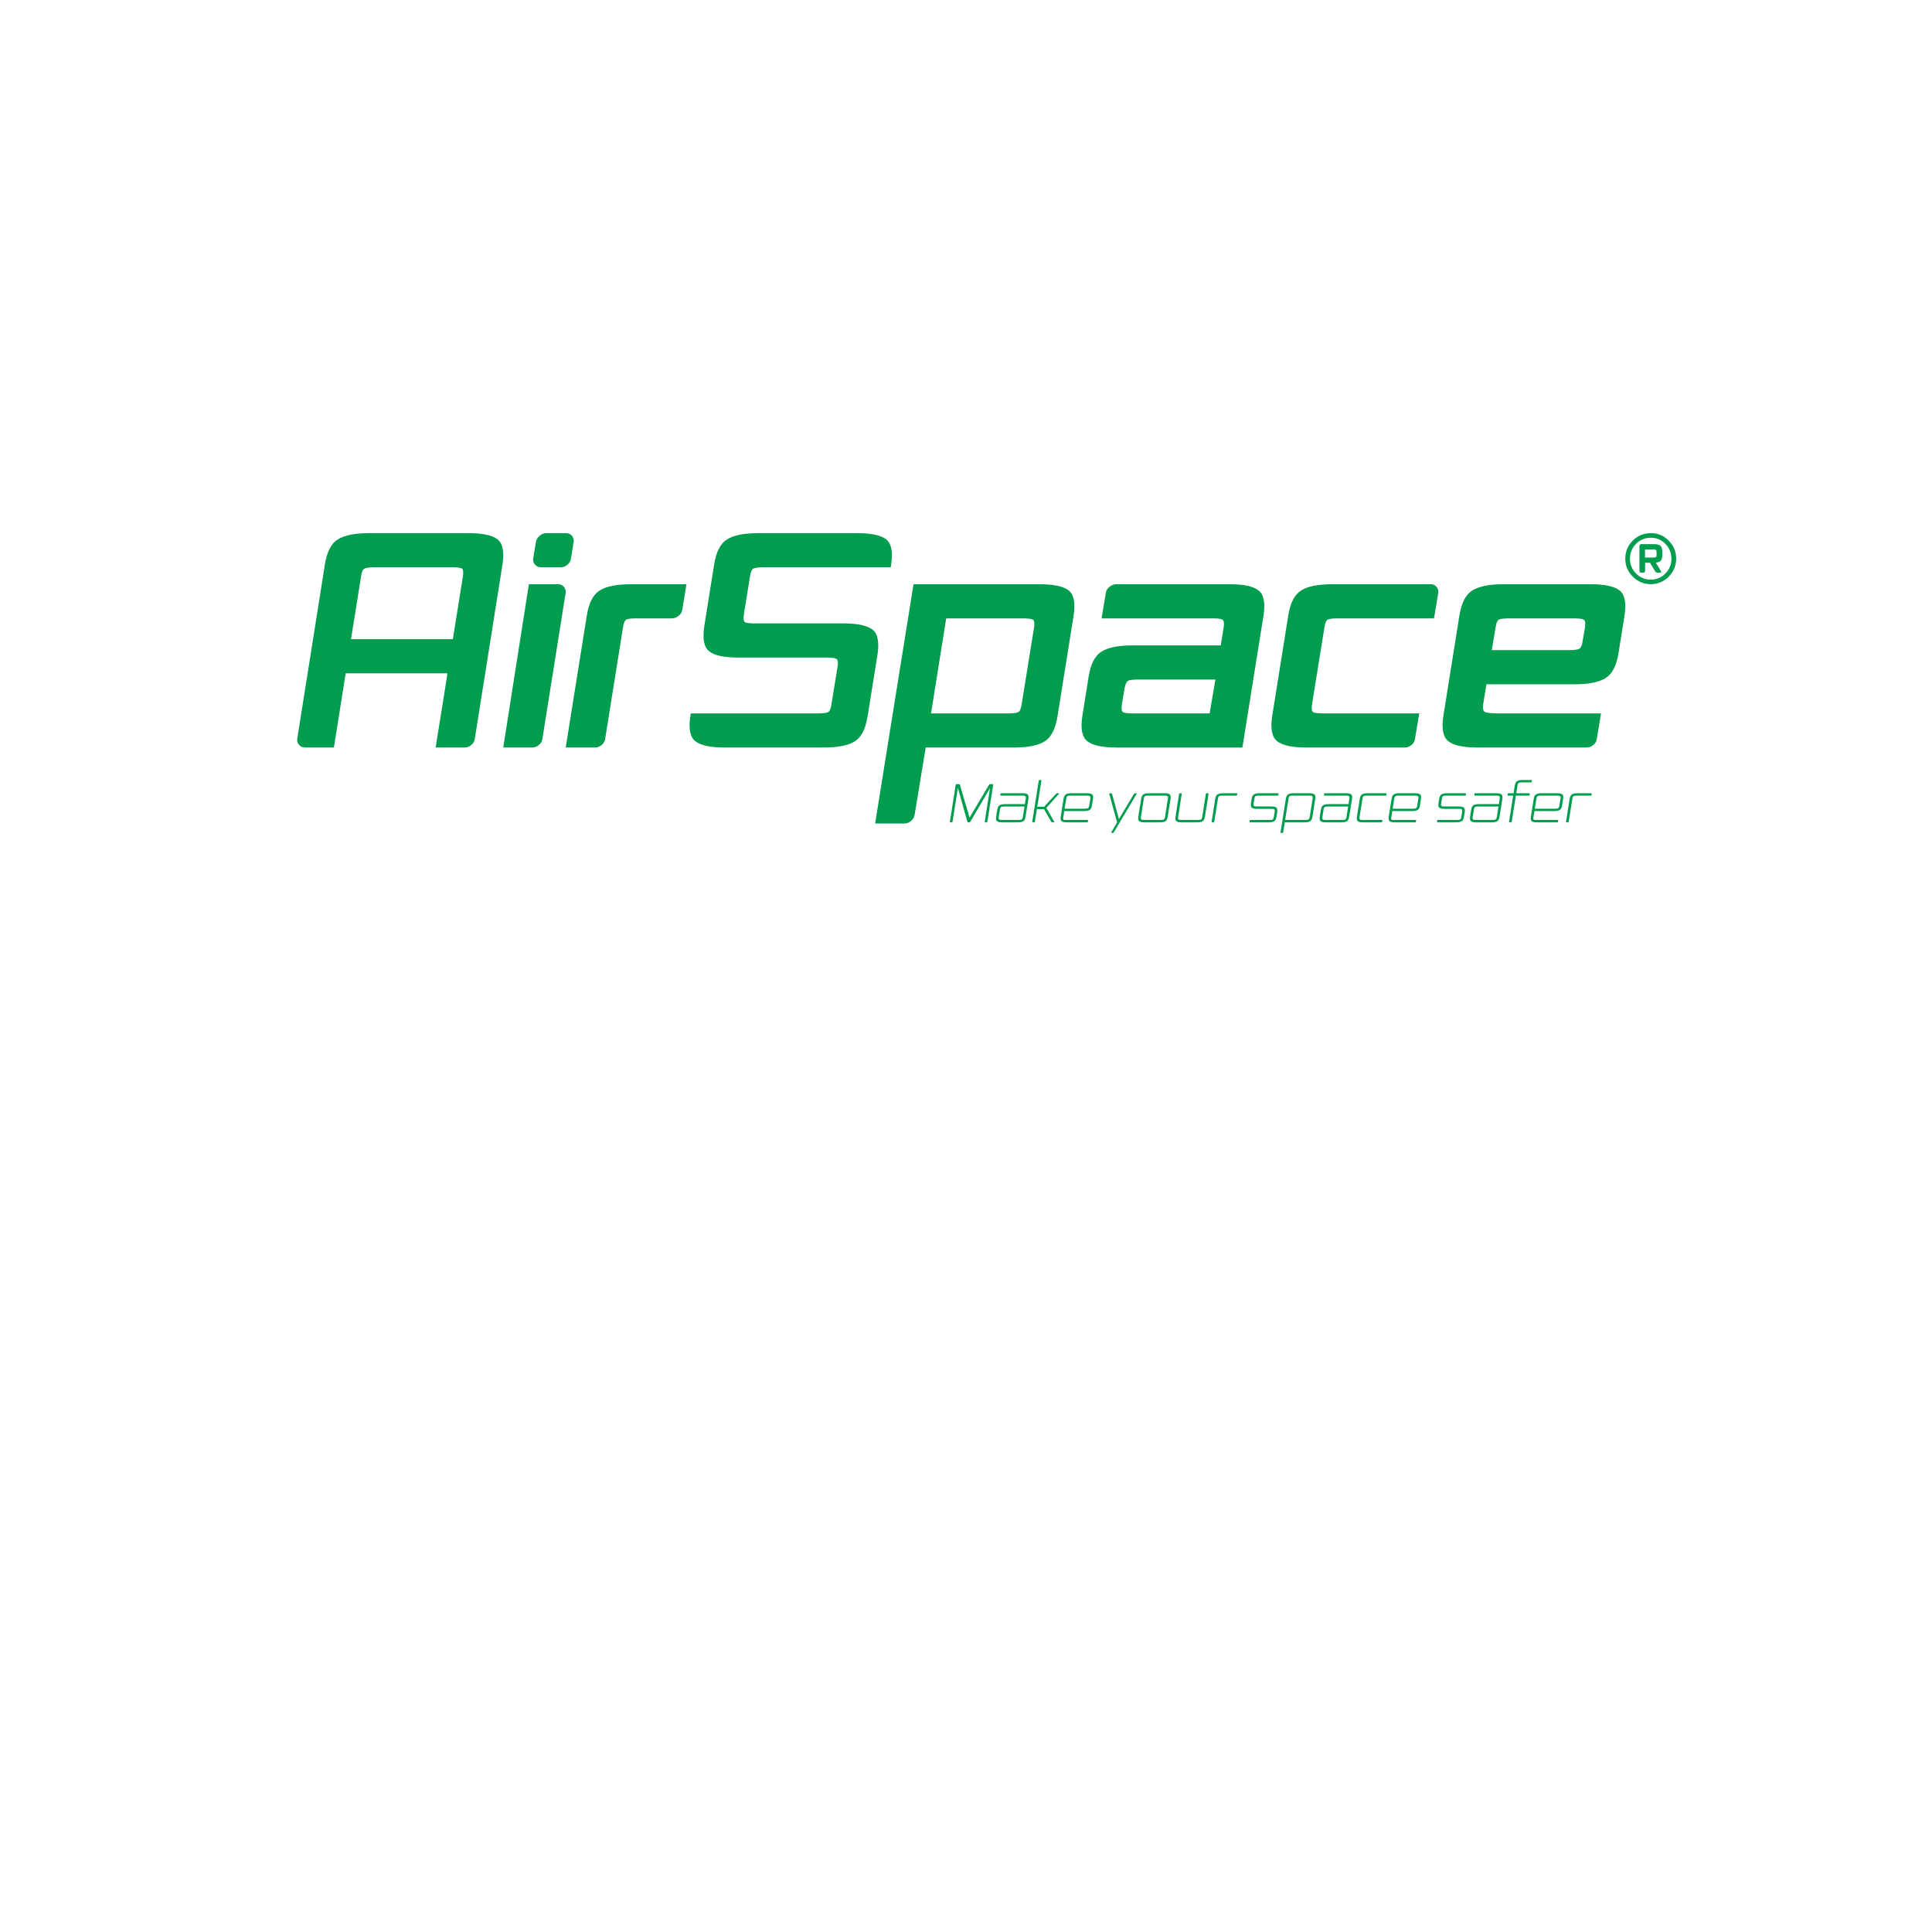
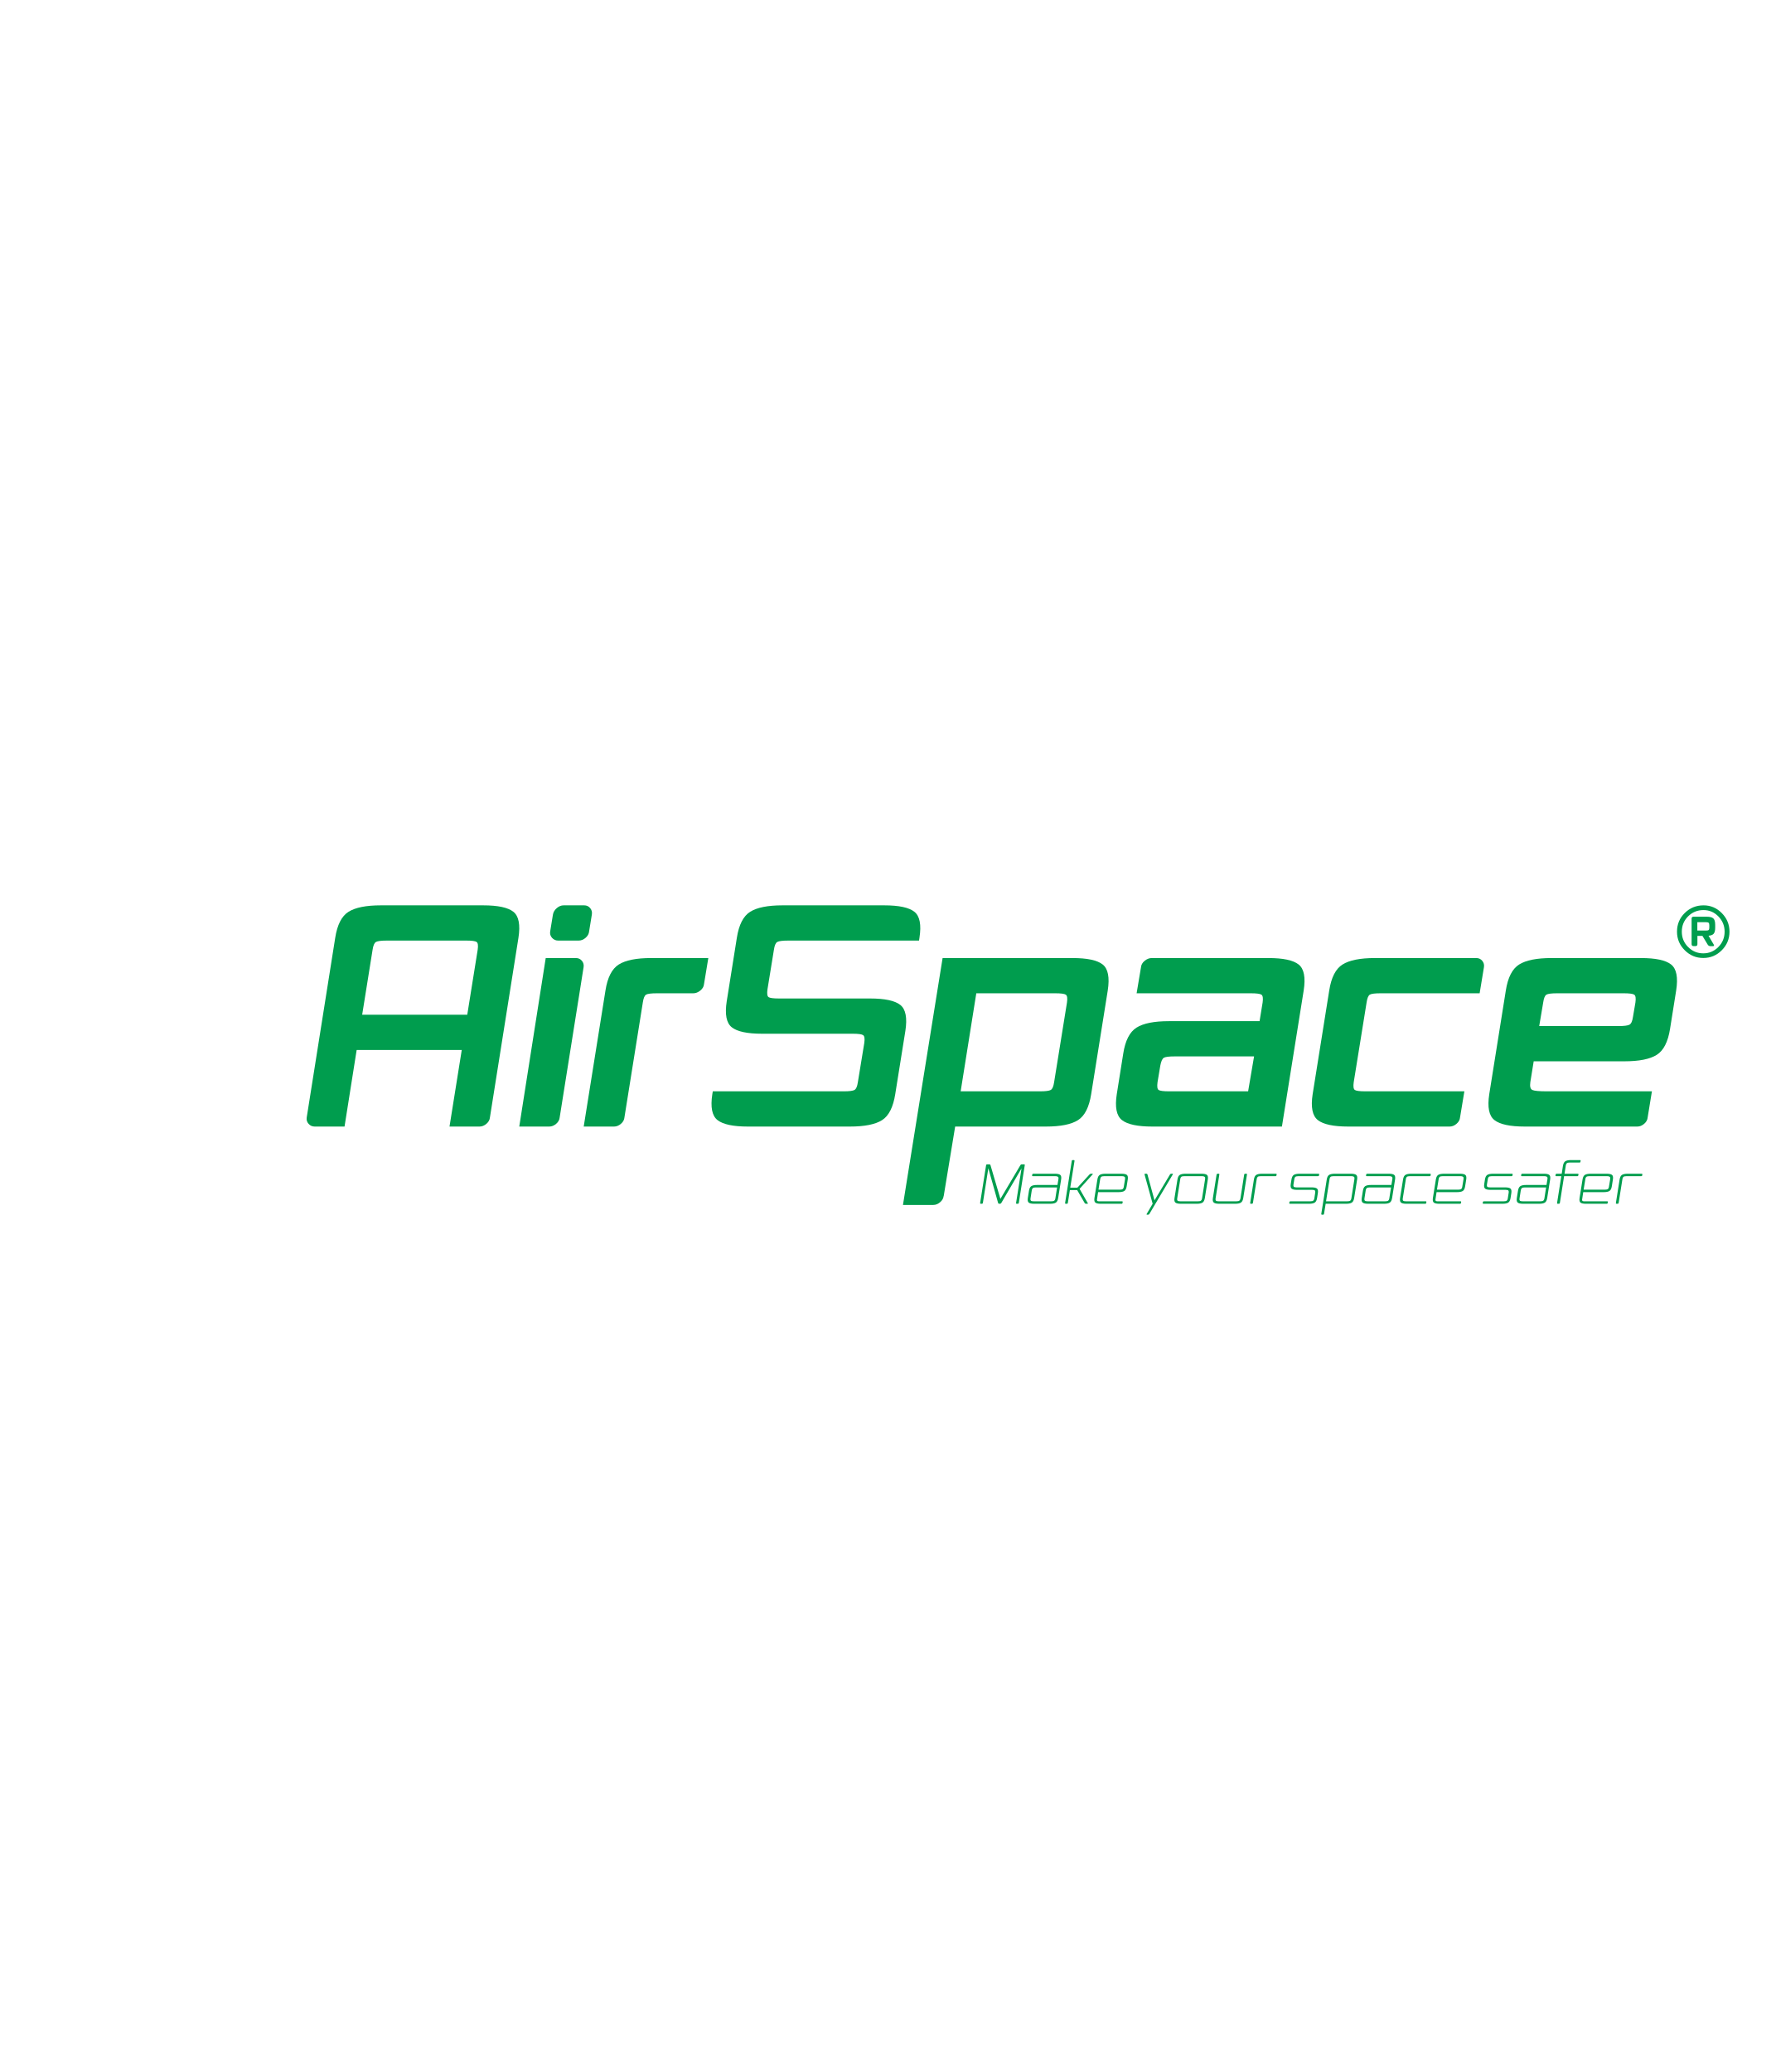
- <svg xmlns="http://www.w3.org/2000/svg" version="1.1" id="Layer_1" x="0px" y="0px" viewBox="0 0 841.89 841.89" enable-background="new 0 0 841.89 595.279" xml:space="preserve">
+ <svg xmlns="http://www.w3.org/2000/svg" version="1.1" id="Layer_1" x="0px" y="0px" viewBox="0 -150 750 875" style="enable-background:new 0 0 500 500;" xml:space="preserve">
  <g>
    <g>
      <path fill="#009D4E" d="M216.811,235.042c-2.285-1.813-6.53-2.719-12.742-2.719h-43.223c-6.206,0-10.762,0.905-13.65,2.719    c-2.892,1.808-4.766,5.48-5.628,11.001l-12.027,75.818c-0.177,1.041,0.081,1.946,0.772,2.722c0.688,0.774,1.553,1.159,2.585,1.159    h12.609l5.121-32.347h44.383l-5.171,32.347h12.679c1.026,0,2.001-0.385,2.909-1.159c0.905-0.775,1.399-1.681,1.486-2.722    l12.036-75.818C219.807,240.522,219.095,236.85,216.811,235.042z M201.737,251.09l-4.401,27.427h-44.38l4.396-27.427    c0.267-1.813,0.74-2.912,1.429-3.303c0.688-0.387,2.241-0.584,4.656-0.584h33.515c2.328,0,3.771,0.197,4.335,0.584    C201.845,248.177,201.995,249.277,201.737,251.09z" />
      <path fill="#009D4E" d="M548.444,257.299c-2.29-1.81-6.529-2.718-12.741-2.718H486.4c-1.035,0-2.024,0.387-2.973,1.165    c-0.954,0.778-1.469,1.681-1.556,2.719l-1.851,10.998h48.301c2.331,0,3.795,0.194,4.407,0.575c0.596,0.396,0.77,1.496,0.51,3.303    l-1.29,7.893h-38.307c-6.206,0-10.759,0.905-13.645,2.715c-2.892,1.816-4.771,5.483-5.628,11.001l-2.719,17.08    c-0.861,5.521-0.133,9.188,2.204,10.998c2.325,1.811,6.594,2.716,12.806,2.716h54.728l9.19-57.449    C551.44,262.773,550.729,259.109,548.444,257.299z M527.113,310.864h-33.338c-2.418,0-3.904-0.194-4.465-0.579    c-0.556-0.387-0.706-1.488-0.451-3.302l1.168-6.981c0.341-1.816,0.839-2.915,1.486-3.303c0.642-0.391,2.175-0.584,4.593-0.584    h33.518L527.113,310.864z" />
      <path fill="#009D4E" d="M623.473,254.58h-42.83c-6.206,0-10.764,0.908-13.645,2.718c-2.897,1.811-4.771,5.475-5.633,10.995    l-6.993,43.735c-0.861,5.521-0.121,9.188,2.204,10.998c2.337,1.811,6.6,2.716,12.812,2.716h42.829    c1.035,0,2.007-0.385,2.909-1.159c0.908-0.775,1.406-1.681,1.492-2.722l1.822-10.998h-41.806c-2.418,0-3.904-0.194-4.46-0.579    c-0.566-0.387-0.717-1.488-0.457-3.302l5.432-33.643c0.26-1.807,0.717-2.906,1.365-3.303c0.642-0.381,2.169-0.575,4.58-0.575    h41.795l1.816-10.998c0.173-1.038-0.063-1.94-0.712-2.719C625.353,254.968,624.508,254.58,623.473,254.58z" />
      <path fill="#009D4E" d="M705.75,257.299c-2.285-1.81-6.53-2.718-12.742-2.718h-37.78c-6.212,0-10.765,0.908-13.65,2.718    c-2.892,1.811-4.771,5.475-5.634,10.995l-6.986,43.735c-0.862,5.521-0.128,9.188,2.203,10.998s6.6,2.716,12.806,2.716h47.497    c1.024,0,2.002-0.385,2.91-1.159c0.902-0.775,1.394-1.681,1.48-2.722l1.793-10.998H653.29c-3.286,0-5.333-0.194-6.148-0.579    c-0.821-0.387-1.105-1.488-0.845-3.302l1.423-8.798h38.307c6.206,0,10.752-0.902,13.645-2.715    c2.892-1.808,4.766-5.483,5.634-10.998l2.579-16.178C708.75,262.773,708.04,259.109,705.75,257.299z M690.682,273.34l-1.035,6.082    c-0.261,1.811-0.758,2.909-1.486,3.3c-0.735,0.39-2.268,0.581-4.599,0.581H650.05l1.683-9.963    c0.261-1.807,0.712-2.906,1.359-3.303c0.647-0.381,2.181-0.575,4.587-0.575h28.075c2.337,0,3.806,0.194,4.407,0.575    C690.763,270.434,690.936,271.533,690.682,273.34z" />
      <path fill="#009D4E" d="M243.226,254.58h-12.754l-11.174,71.162h12.672c1.032,0,2.004-0.385,2.909-1.159    c0.908-0.775,1.4-1.681,1.492-2.722l7.86-49.377l0.006,0.009l1.97-12.441l0.258-1.588c0.167-1.038-0.064-1.94-0.712-2.719    C245.103,254.968,244.267,254.58,243.226,254.58z" />
      <path fill="#009D4E" d="M235.724,247.203h8.67c1.03,0,2.007-0.385,2.912-1.16c0.899-0.784,1.397-1.686,1.489-2.719l1.16-7.114    c0.171-1.038-0.063-1.943-0.709-2.721c-0.647-0.775-1.489-1.166-2.527-1.166h-8.67c-1.035,0-2.007,0.391-2.906,1.166    c-0.905,0.778-1.449,1.683-1.622,2.721l-1.163,7.114c-0.168,1.033,0.087,1.935,0.775,2.719    C233.821,246.818,234.688,247.203,235.724,247.203z" />
      <path fill="#009D4E" d="M261.329,257.299c-2.886,1.811-4.769,5.475-5.628,10.995l-9.185,57.449h12.809    c1.032,0,2.004-0.385,2.912-1.159c0.908-0.775,1.399-1.681,1.483-2.722l7.762-48.521c0.27-1.807,0.718-2.906,1.368-3.303    c0.642-0.381,2.175-0.575,4.593-0.575h15.351c1.041,0,2.026-0.394,2.981-1.168c0.945-0.772,1.46-1.68,1.547-2.715l1.819-10.998    h-24.16C268.772,254.58,264.215,255.489,261.329,257.299z" />
      <path fill="#009D4E" d="M380.223,274.378c-2.29-1.81-6.538-2.721-12.753-2.721h-38.426c-2.421,0-3.901-0.194-4.465-0.578    c-0.559-0.391-0.709-1.492-0.451-3.3l2.713-16.689c0.263-1.813,0.731-2.912,1.426-3.303c0.69-0.387,2.244-0.584,4.655-0.584    h55.208l0.179-1.16c0.862-5.521,0.145-9.193-2.14-11.001c-2.285-1.813-6.53-2.719-12.742-2.719H330.47    c-6.212,0-10.77,0.905-13.652,2.719c-2.89,1.808-4.77,5.48-5.631,11.001l-4.271,26.782c-0.859,5.521-0.15,9.188,2.134,10.995    c2.291,1.813,6.533,2.722,12.751,2.722h38.295c2.337,0,3.8,0.19,4.401,0.581c0.602,0.388,0.775,1.489,0.516,3.3l-2.713,16.56    c-0.258,1.813-0.731,2.915-1.423,3.302c-0.688,0.385-2.204,0.579-4.529,0.579h-55.317l-0.193,1.165    c-0.864,5.521-0.13,9.188,2.201,10.998c2.33,1.811,6.599,2.716,12.808,2.716h43.091c6.209,0,10.737-0.905,13.586-2.716    c2.846-1.811,4.694-5.477,5.562-10.998l4.269-26.649C383.216,279.856,382.508,276.189,380.223,274.378z" />
      <path fill="#009D4E" d="M465.694,257.299c-2.29-1.81-6.536-2.718-12.748-2.718h-54.862l-16.739,104.261h12.699h0.104    c1.035,0,2.004-0.391,2.909-1.172c0.865-0.734,1.345-1.59,1.464-2.57c0.012-0.044,0.043-0.093,0.052-0.142l4.815-29.215h38.297    c6.212,0,10.74-0.905,13.586-2.716s4.702-5.477,5.564-10.998l6.993-43.735C468.684,262.773,467.973,259.109,465.694,257.299z     M450.616,273.34l-5.432,33.643c-0.266,1.813-0.734,2.915-1.429,3.302c-0.688,0.385-2.192,0.579-4.528,0.579h-33.514l6.6-41.401    h33.386c2.331,0,3.795,0.194,4.401,0.575C450.708,270.434,450.875,271.533,450.616,273.34z" />
      <path fill="#009D4E" d="M727.172,235.609c2.152,2.183,3.233,4.8,3.233,7.846s-1.087,5.657-3.25,7.829    c-2.164,2.184-4.772,3.268-7.814,3.268c-3.048,0-5.656-1.084-7.831-3.268c-2.181-2.172-3.269-4.783-3.269-7.829    c0-3.109,1.088-5.744,3.269-7.898c2.175-2.154,4.829-3.233,7.958-3.233C722.453,232.323,725.015,233.417,727.172,235.609z     M710.272,243.455c0,2.525,0.879,4.676,2.655,6.463c1.775,1.782,3.909,2.678,6.414,2.678c2.481,0,4.599-0.896,6.362-2.678    c1.764-1.787,2.644-3.938,2.644-6.463c0-2.501-0.874-4.65-2.626-6.449c-1.753-1.793-3.847-2.687-6.281-2.687    c-2.568,0-4.737,0.885-6.513,2.658C711.151,238.753,710.272,240.907,710.272,243.455z M721.556,245.153l2.192,3.722    c0.277,0.457,0.15,0.68-0.394,0.68h-0.983c-0.537,0-0.942-0.234-1.208-0.714l-2.187-3.624h-2.117v3.496    c0,0.544-0.271,0.816-0.815,0.816h-0.821c-0.538,0-0.815-0.272-0.815-0.816V237.94c0-0.543,0.277-0.815,0.815-0.815h5.553    c1.301,0,2.232,0.229,2.776,0.686c0.543,0.457,0.815,1.382,0.815,2.773v1.177c0,1.215-0.22,2.071-0.653,2.565    C723.274,244.811,722.563,245.086,721.556,245.153z M720.544,242.963c0.566,0,0.937-0.084,1.093-0.26    c0.168-0.176,0.249-0.506,0.249-1.012v-0.943c0-0.506-0.087-0.844-0.266-1.029c-0.168-0.182-0.532-0.278-1.076-0.278h-3.719v3.522    H720.544z" />
    </g>
    <g>
      <path fill="#009D4E" d="M432.784,342.041l-2.515,15.958c-0.047,0.231-0.177,0.347-0.394,0.347h-0.463    c-0.243,0-0.347-0.115-0.295-0.347l2.305-14.599l-8.557,14.622c-0.125,0.214-0.298,0.323-0.532,0.323h-0.364    c-0.249,0-0.394-0.109-0.44-0.323l-4.129-14.668l-2.306,14.645c-0.046,0.231-0.182,0.347-0.396,0.347h-0.457    c-0.249,0-0.342-0.115-0.301-0.347l2.516-15.958c0.047-0.231,0.18-0.347,0.411-0.347h0.988c0.234,0,0.382,0.107,0.443,0.321    l4.197,14.277l8.468-14.277c0.106-0.214,0.28-0.321,0.532-0.321h1.011C432.731,341.695,432.83,341.81,432.784,342.041z" />
      <path fill="#009D4E" d="M446.896,355.9c-0.15,0.983-0.485,1.637-0.994,1.961c-0.504,0.324-1.313,0.485-2.418,0.485h-6.738    c-1.104,0-1.862-0.161-2.279-0.485c-0.416-0.324-0.543-0.978-0.388-1.961l0.48-3.042c0.15-0.986,0.486-1.64,1.007-1.961    c0.509-0.324,1.318-0.486,2.429-0.486h8.601l0.423-2.559c0.028-0.264,0.022-0.466-0.018-0.613    c-0.041-0.142-0.162-0.272-0.37-0.379c-0.208-0.11-0.515-0.162-0.938-0.162h-9.52c-0.231,0-0.324-0.115-0.278-0.347l0.047-0.342    c0.046-0.231,0.185-0.347,0.416-0.347h9.133c1.104,0,1.862,0.162,2.273,0.485c0.404,0.318,0.537,0.975,0.376,1.955L446.896,355.9z     M444.033,357.305c0.607,0,1.013-0.093,1.238-0.283c0.226-0.196,0.364-0.483,0.422-0.867l0.74-4.708h-9.011    c-0.602,0-1.019,0.098-1.238,0.289c-0.226,0.196-0.358,0.479-0.428,0.867l-0.55,3.552c-0.069,0.384-0.011,0.671,0.145,0.867    c0.168,0.19,0.544,0.283,1.146,0.283H444.033z" />
      <path fill="#009D4E" d="M455.936,352.048l3.459,6.021c0.11,0.183,0.047,0.277-0.185,0.277h-0.579    c-0.242,0-0.416-0.095-0.526-0.277l-3.181-5.489h-3.089l-0.861,5.42c-0.041,0.231-0.168,0.347-0.388,0.347h-0.457    c-0.255,0-0.353-0.115-0.307-0.347l2.816-17.757c0.018-0.231,0.146-0.347,0.388-0.347h0.469c0.208,0,0.313,0.115,0.301,0.347    l-1.805,11.299h3.025l5.142-5.604c0.168-0.185,0.376-0.274,0.625-0.274h0.572c0.22,0,0.249,0.09,0.093,0.274L455.936,352.048z" />
      <path fill="#009D4E" d="M474.132,357.653l-0.046,0.347c-0.046,0.231-0.174,0.347-0.388,0.347h-8.814    c-1.104,0-1.868-0.161-2.279-0.485c-0.416-0.324-0.543-0.978-0.393-1.961l1.243-7.797c0.15-0.98,0.485-1.637,1.001-1.955    c0.521-0.323,1.33-0.485,2.435-0.485h6.738c1.104,0,1.862,0.162,2.268,0.485c0.404,0.318,0.538,0.975,0.382,1.955l-0.457,2.887    c-0.162,0.982-0.492,1.637-1.001,1.961c-0.521,0.323-1.336,0.482-2.44,0.482h-8.624l-0.411,2.722    c-0.098,0.338-0.104,0.612-0.011,0.827c0.081,0.22,0.301,0.323,0.653,0.323h9.873    C474.086,357.305,474.179,357.424,474.132,357.653z M472.941,352.395c0.59,0,1.007-0.099,1.238-0.289    c0.231-0.191,0.37-0.48,0.416-0.865l0.556-3.389c0.028-0.264,0.022-0.466-0.012-0.613c-0.041-0.142-0.162-0.272-0.37-0.379    c-0.208-0.11-0.521-0.162-0.932-0.162h-7.548c-0.596,0-1.006,0.099-1.231,0.289c-0.221,0.191-0.359,0.48-0.405,0.865l-0.74,4.543    H472.941z" />
      <path fill="#009D4E" d="M495.285,345.986l-9.873,16.646c-0.122,0.214-0.301,0.324-0.532,0.324h-0.434    c-0.231,0-0.284-0.11-0.162-0.324l2.51-4.286l-3.412-12.36c-0.047-0.219,0.046-0.323,0.277-0.323h0.532    c0.231,0,0.364,0.104,0.41,0.323l2.974,10.926l6.535-10.926c0.122-0.219,0.301-0.323,0.55-0.323h0.486    C495.376,345.662,495.417,345.767,495.285,345.986z" />
      <path fill="#009D4E" d="M508.842,355.9c-0.156,0.983-0.486,1.637-0.989,1.961c-0.509,0.324-1.313,0.485-2.424,0.485h-6.732    c-1.11,0-1.874-0.161-2.284-0.485c-0.411-0.324-0.544-0.978-0.388-1.961l1.243-7.797c0.15-0.98,0.48-1.637,1.001-1.955    c0.515-0.323,1.33-0.485,2.429-0.485h6.738c1.11,0,1.862,0.162,2.279,0.485c0.399,0.318,0.526,0.975,0.37,1.955L508.842,355.9z     M505.985,357.305c0.602,0,1.012-0.093,1.231-0.283c0.226-0.196,0.364-0.483,0.429-0.867l1.313-8.303    c0.029-0.264,0.023-0.466-0.012-0.613c-0.034-0.142-0.162-0.272-0.37-0.379c-0.208-0.11-0.515-0.162-0.931-0.162h-7.543    c-0.602,0-1.012,0.099-1.231,0.289c-0.226,0.191-0.358,0.48-0.405,0.865l-1.313,8.303c-0.063,0.384-0.012,0.671,0.145,0.867    c0.162,0.19,0.549,0.283,1.145,0.283H505.985z" />
      <path fill="#009D4E" d="M525.06,355.9c-0.156,0.983-0.486,1.637-0.995,1.961c-0.503,0.324-1.318,0.485-2.418,0.485h-6.738    c-1.11,0-1.868-0.161-2.278-0.485c-0.422-0.324-0.55-0.978-0.394-1.961l1.562-9.891c0.053-0.231,0.191-0.347,0.423-0.347h0.457    c0.23,0,0.323,0.115,0.277,0.347l-1.591,10.146c-0.063,0.384-0.012,0.671,0.156,0.867c0.15,0.19,0.538,0.283,1.134,0.283h7.542    c0.602,0,1.013-0.093,1.238-0.283c0.214-0.196,0.364-0.483,0.428-0.867l1.585-10.146c0.046-0.231,0.185-0.347,0.416-0.347h0.486    c0.226,0,0.323,0.115,0.277,0.347L525.06,355.9z" />
      <path fill="#009D4E" d="M530.757,347.852l-1.614,10.147c-0.052,0.231-0.185,0.347-0.398,0.347h-0.457    c-0.249,0-0.348-0.115-0.301-0.347l1.567-9.896c0.156-0.98,0.485-1.637,1-1.955c0.521-0.323,1.331-0.485,2.441-0.485h5.876    c0.231,0,0.324,0.115,0.278,0.347l-0.047,0.342c-0.052,0.231-0.19,0.347-0.416,0.347h-6.293c-0.602,0-1.019,0.099-1.238,0.289    C530.936,347.178,530.797,347.467,530.757,347.852z" />
      <path fill="#009D4E" d="M556.235,355.9c-0.15,0.983-0.479,1.637-0.988,1.961c-0.51,0.324-1.313,0.485-2.424,0.485H544.8    c-0.249,0-0.347-0.115-0.295-0.347l0.04-0.347c0.047-0.229,0.186-0.348,0.417-0.348h8.438c0.596,0,1.013-0.093,1.232-0.283    c0.226-0.196,0.37-0.483,0.434-0.867l0.388-2.539c0.058-0.382,0.012-0.671-0.15-0.862c-0.162-0.19-0.538-0.289-1.14-0.289h-6.392    c-1.104,0-1.868-0.162-2.272-0.486c-0.405-0.323-0.532-0.971-0.382-1.96l0.301-1.915c0.156-0.98,0.485-1.637,1.012-1.955    c0.509-0.323,1.319-0.485,2.43-0.485h7.976c0.231,0,0.324,0.115,0.278,0.347l-0.047,0.342c-0.046,0.231-0.185,0.347-0.41,0.347    h-8.375c-0.602,0-1.013,0.099-1.238,0.289c-0.22,0.191-0.358,0.48-0.399,0.865l-0.393,2.42c-0.059,0.388-0.012,0.677,0.15,0.868    c0.156,0.19,0.549,0.286,1.162,0.286h6.345c1.105,0,1.862,0.159,2.268,0.482c0.411,0.324,0.538,0.978,0.382,1.961L556.235,355.9z" />
      <path fill="#009D4E" d="M571.898,355.9c-0.15,0.983-0.48,1.637-0.995,1.961c-0.503,0.324-1.313,0.485-2.417,0.485h-8.624    l-0.694,4.266c-0.034,0.229-0.162,0.345-0.394,0.345h-0.462c-0.231,0-0.33-0.116-0.301-0.345l2.308-14.509    c0.156-0.98,0.491-1.637,1.006-1.955c0.515-0.323,1.319-0.485,2.436-0.485h6.732c1.104,0,1.862,0.162,2.268,0.485    c0.41,0.318,0.537,0.975,0.381,1.955L571.898,355.9z M569.041,357.305c0.596,0,1.007-0.093,1.232-0.283    c0.22-0.196,0.364-0.483,0.428-0.867l1.313-8.303c0.029-0.264,0.023-0.466-0.011-0.613c-0.041-0.142-0.162-0.272-0.37-0.379    c-0.209-0.11-0.521-0.162-0.932-0.162h-7.548c-0.596,0-1.007,0.099-1.232,0.289c-0.22,0.191-0.353,0.48-0.404,0.865l-1.498,9.453    H569.041z" />
      <path fill="#009D4E" d="M587.925,355.9c-0.156,0.983-0.48,1.637-0.995,1.961c-0.503,0.324-1.313,0.485-2.418,0.485h-6.732    c-1.11,0-1.868-0.161-2.284-0.485s-0.544-0.978-0.394-1.961l0.486-3.042c0.15-0.986,0.491-1.64,1-1.961    c0.521-0.324,1.331-0.486,2.436-0.486h8.601l0.416-2.559c0.029-0.264,0.029-0.466-0.012-0.613    c-0.034-0.142-0.161-0.272-0.37-0.379c-0.202-0.11-0.521-0.162-0.931-0.162h-9.526c-0.231,0-0.318-0.115-0.277-0.347l0.046-0.342    c0.047-0.231,0.186-0.347,0.411-0.347h9.139c1.104,0,1.868,0.162,2.272,0.485c0.399,0.318,0.532,0.975,0.376,1.955L587.925,355.9z     M585.062,357.305c0.602,0,1.019-0.093,1.238-0.283c0.22-0.196,0.364-0.483,0.428-0.867l0.74-4.708h-9.018    c-0.602,0-1.012,0.098-1.237,0.289c-0.226,0.196-0.364,0.479-0.428,0.867l-0.55,3.552c-0.063,0.384-0.012,0.671,0.145,0.867    c0.162,0.19,0.544,0.283,1.146,0.283H585.062z" />
      <path fill="#009D4E" d="M602.391,357.653l-0.053,0.347c-0.046,0.231-0.173,0.347-0.388,0.347h-7.981    c-1.11,0-1.868-0.161-2.284-0.485c-0.411-0.324-0.55-0.978-0.394-1.961l1.249-7.797c0.15-0.98,0.486-1.637,1.001-1.955    c0.515-0.323,1.324-0.485,2.435-0.485h7.982c0.226,0,0.323,0.115,0.271,0.347l-0.046,0.342c-0.041,0.231-0.18,0.347-0.411,0.347    h-8.398c-0.596,0-1.006,0.099-1.237,0.289c-0.22,0.191-0.353,0.48-0.394,0.865l-1.324,8.303c-0.058,0.384-0.012,0.671,0.156,0.867    c0.156,0.19,0.538,0.283,1.145,0.283h8.393C602.338,357.305,602.437,357.424,602.391,357.653z" />
      <path fill="#009D4E" d="M617.082,357.653l-0.052,0.347c-0.046,0.231-0.18,0.347-0.388,0.347h-8.809    c-1.11,0-1.874-0.161-2.285-0.485c-0.416-0.324-0.543-0.978-0.398-1.961l1.249-7.797c0.156-0.98,0.486-1.637,1.001-1.955    c0.521-0.323,1.324-0.485,2.435-0.485h6.738c1.104,0,1.862,0.162,2.268,0.485c0.404,0.318,0.538,0.975,0.382,1.955l-0.463,2.887    c-0.156,0.982-0.486,1.637-1.001,1.961c-0.515,0.323-1.324,0.482-2.435,0.482H606.7l-0.41,2.722    c-0.099,0.338-0.099,0.612-0.018,0.827c0.087,0.22,0.307,0.323,0.665,0.323h9.867C617.03,357.305,617.123,357.424,617.082,357.653    z M615.878,352.395c0.602,0,1.013-0.099,1.244-0.289c0.231-0.191,0.37-0.48,0.416-0.865l0.556-3.389    c0.028-0.264,0.022-0.466-0.012-0.613c-0.041-0.142-0.162-0.272-0.37-0.379c-0.202-0.11-0.521-0.162-0.932-0.162h-7.548    c-0.596,0-1.006,0.099-1.231,0.289c-0.226,0.191-0.354,0.48-0.405,0.865l-0.734,4.543H615.878z" />
      <path fill="#009D4E" d="M637.95,355.9c-0.155,0.983-0.485,1.637-0.988,1.961c-0.515,0.324-1.319,0.485-2.43,0.485h-8.022    c-0.248,0-0.347-0.115-0.301-0.347l0.047-0.347c0.046-0.229,0.185-0.348,0.416-0.348h8.444c0.59,0,1.007-0.093,1.232-0.283    c0.226-0.196,0.364-0.483,0.422-0.867l0.394-2.539c0.063-0.382,0.012-0.671-0.145-0.862c-0.168-0.19-0.544-0.289-1.146-0.289    h-6.391c-1.105,0-1.863-0.162-2.268-0.486c-0.411-0.323-0.532-0.971-0.382-1.96l0.295-1.915c0.156-0.98,0.491-1.637,1.007-1.955    c0.515-0.323,1.324-0.485,2.435-0.485h7.981c0.226,0,0.318,0.115,0.272,0.347l-0.047,0.342c-0.046,0.231-0.185,0.347-0.416,0.347    h-8.369c-0.596,0-1.013,0.099-1.232,0.289c-0.226,0.191-0.353,0.48-0.404,0.865l-0.394,2.42c-0.063,0.388-0.006,0.677,0.156,0.868    c0.156,0.19,0.544,0.286,1.156,0.286h6.346c1.104,0,1.862,0.159,2.272,0.482c0.405,0.324,0.532,0.978,0.382,1.961L637.95,355.9z" />
      <path fill="#009D4E" d="M653.422,355.9c-0.15,0.983-0.48,1.637-0.989,1.961c-0.503,0.324-1.318,0.485-2.418,0.485h-6.738    c-1.11,0-1.868-0.161-2.29-0.485c-0.411-0.324-0.544-0.978-0.388-1.961l0.486-3.042c0.155-0.986,0.485-1.64,1.006-1.961    c0.509-0.324,1.324-0.486,2.43-0.486h8.606l0.41-2.559c0.035-0.264,0.029-0.466-0.012-0.613c-0.04-0.142-0.156-0.272-0.37-0.379    c-0.208-0.11-0.515-0.162-0.931-0.162h-9.526c-0.231,0-0.324-0.115-0.277-0.347l0.046-0.342c0.046-0.231,0.191-0.347,0.417-0.347    h9.133c1.11,0,1.868,0.162,2.272,0.485c0.405,0.318,0.532,0.975,0.376,1.955L653.422,355.9z M650.565,357.305    c0.596,0,1.012-0.093,1.231-0.283c0.226-0.196,0.365-0.483,0.429-0.867l0.734-4.708h-9.012c-0.602,0-1.018,0.098-1.237,0.289    c-0.22,0.196-0.364,0.479-0.428,0.867l-0.556,3.552c-0.058,0.384-0.006,0.671,0.156,0.867c0.162,0.19,0.538,0.283,1.14,0.283    H650.565z" />
      <path fill="#009D4E" d="M660.553,346.698l-1.781,11.302c-0.04,0.231-0.173,0.347-0.388,0.347h-0.485    c-0.243,0-0.347-0.115-0.307-0.347l1.787-11.302h-2.175c-0.231,0-0.323-0.115-0.277-0.347l0.046-0.342    c0.053-0.231,0.186-0.347,0.417-0.347h2.169l0.509-3.323c0.174-0.983,0.509-1.64,1.012-1.958c0.51-0.326,1.313-0.485,2.424-0.485    h3.736c0.226,0,0.33,0.115,0.295,0.347l-0.069,0.345c-0.012,0.229-0.139,0.344-0.388,0.344h-4.124    c-0.607,0-1.018,0.099-1.237,0.289c-0.226,0.191-0.364,0.48-0.428,0.865l-0.55,3.577h5.599c0.231,0,0.324,0.115,0.283,0.347    l-0.052,0.342c-0.046,0.231-0.18,0.347-0.416,0.347H660.553z" />
      <path fill="#009D4E" d="M679.022,357.653l-0.047,0.347c-0.046,0.231-0.173,0.347-0.393,0.347h-8.81    c-1.104,0-1.862-0.161-2.284-0.485c-0.411-0.324-0.544-0.978-0.388-1.961l1.243-7.797c0.15-0.98,0.492-1.637,1.001-1.955    c0.521-0.323,1.33-0.485,2.435-0.485h6.732c1.105,0,1.863,0.162,2.273,0.485c0.411,0.318,0.538,0.975,0.382,1.955l-0.457,2.887    c-0.156,0.982-0.491,1.637-1.006,1.961c-0.516,0.323-1.325,0.482-2.436,0.482h-8.624l-0.416,2.722    c-0.093,0.338-0.099,0.612-0.012,0.827c0.087,0.22,0.307,0.323,0.659,0.323h9.867    C678.975,357.305,679.074,357.424,679.022,357.653z M677.825,352.395c0.602,0,1.012-0.099,1.249-0.289    c0.226-0.191,0.364-0.48,0.411-0.865l0.555-3.389c0.029-0.264,0.023-0.466-0.012-0.613c-0.04-0.142-0.162-0.272-0.37-0.379    c-0.208-0.11-0.521-0.162-0.937-0.162h-7.537c-0.606,0-1.012,0.099-1.237,0.289c-0.226,0.191-0.358,0.48-0.399,0.865l-0.746,4.543    H677.825z" />
      <path fill="#009D4E" d="M685.205,347.852l-1.613,10.147c-0.047,0.231-0.18,0.347-0.394,0.347h-0.463    c-0.249,0-0.347-0.115-0.301-0.347l1.567-9.896c0.156-0.98,0.492-1.637,1.001-1.955c0.521-0.323,1.33-0.485,2.44-0.485h5.877    c0.231,0,0.323,0.115,0.277,0.347l-0.046,0.342c-0.041,0.231-0.186,0.347-0.411,0.347h-6.299c-0.602,0-1.012,0.099-1.231,0.289    C685.384,347.178,685.246,347.467,685.205,347.852z" />
    </g>
  </g>
</svg>
